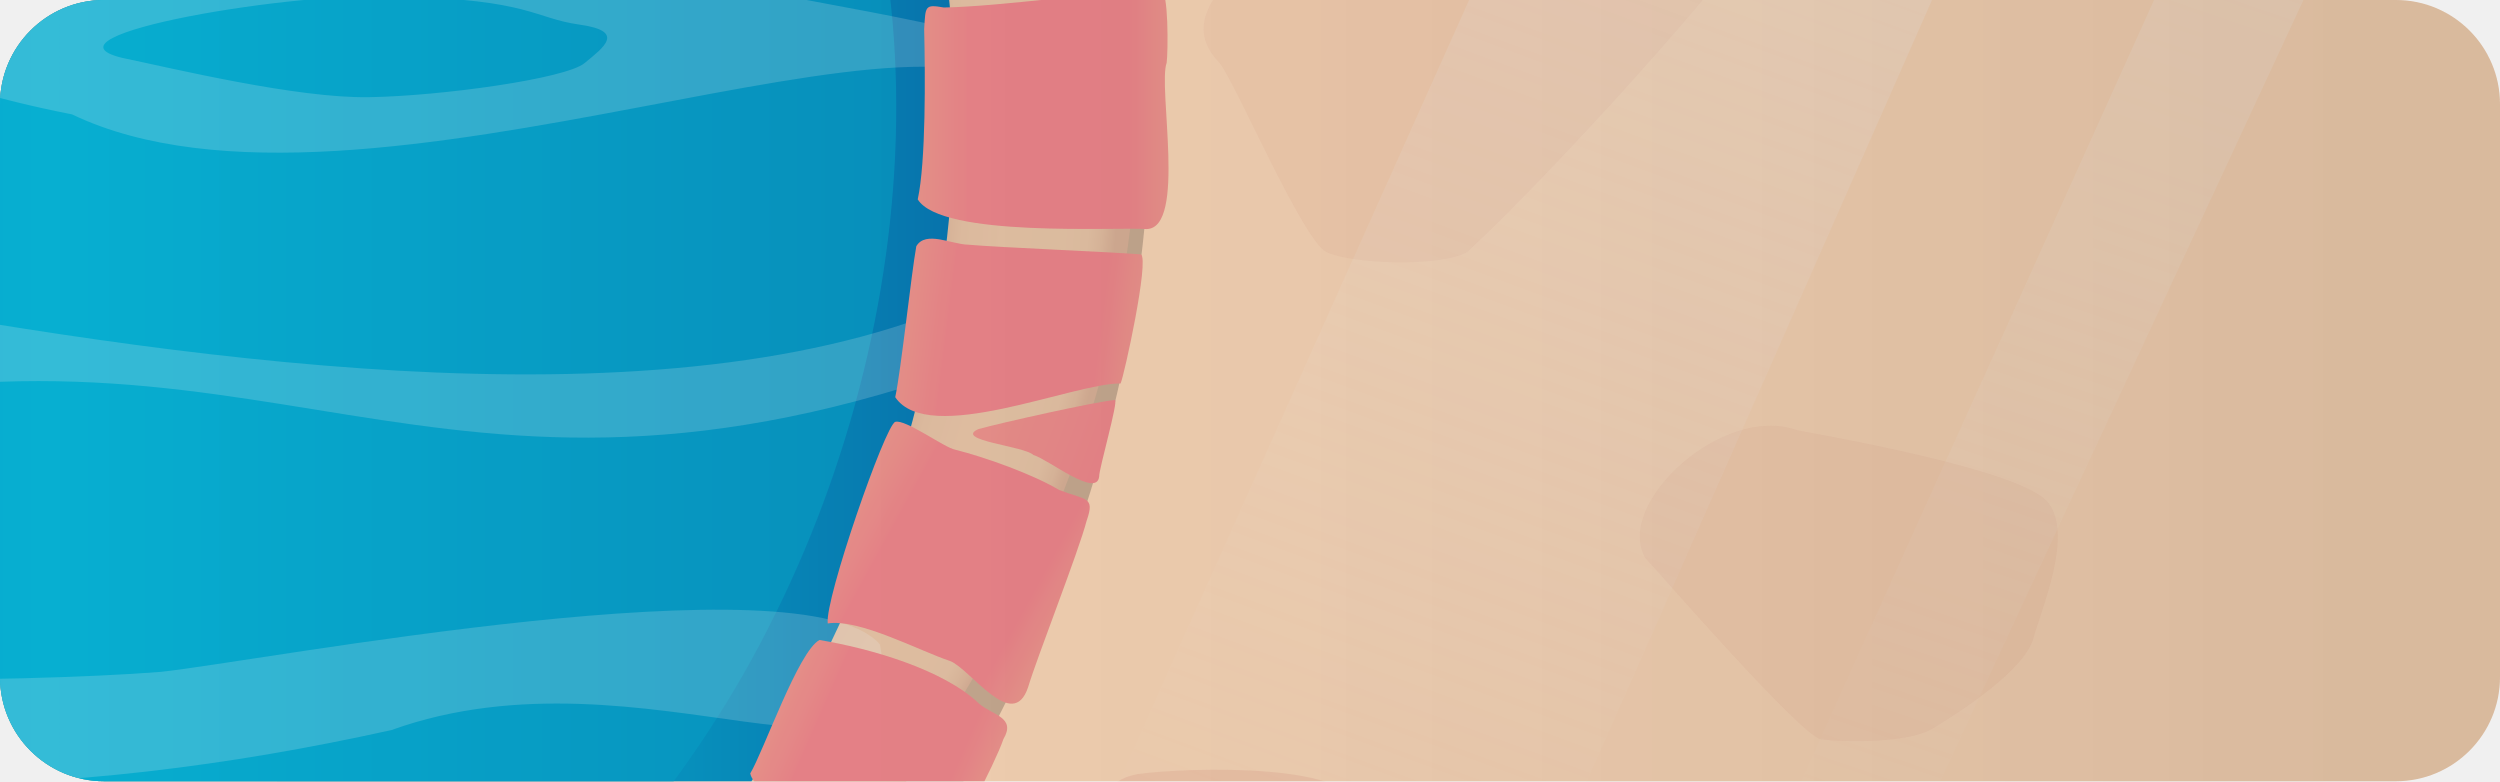
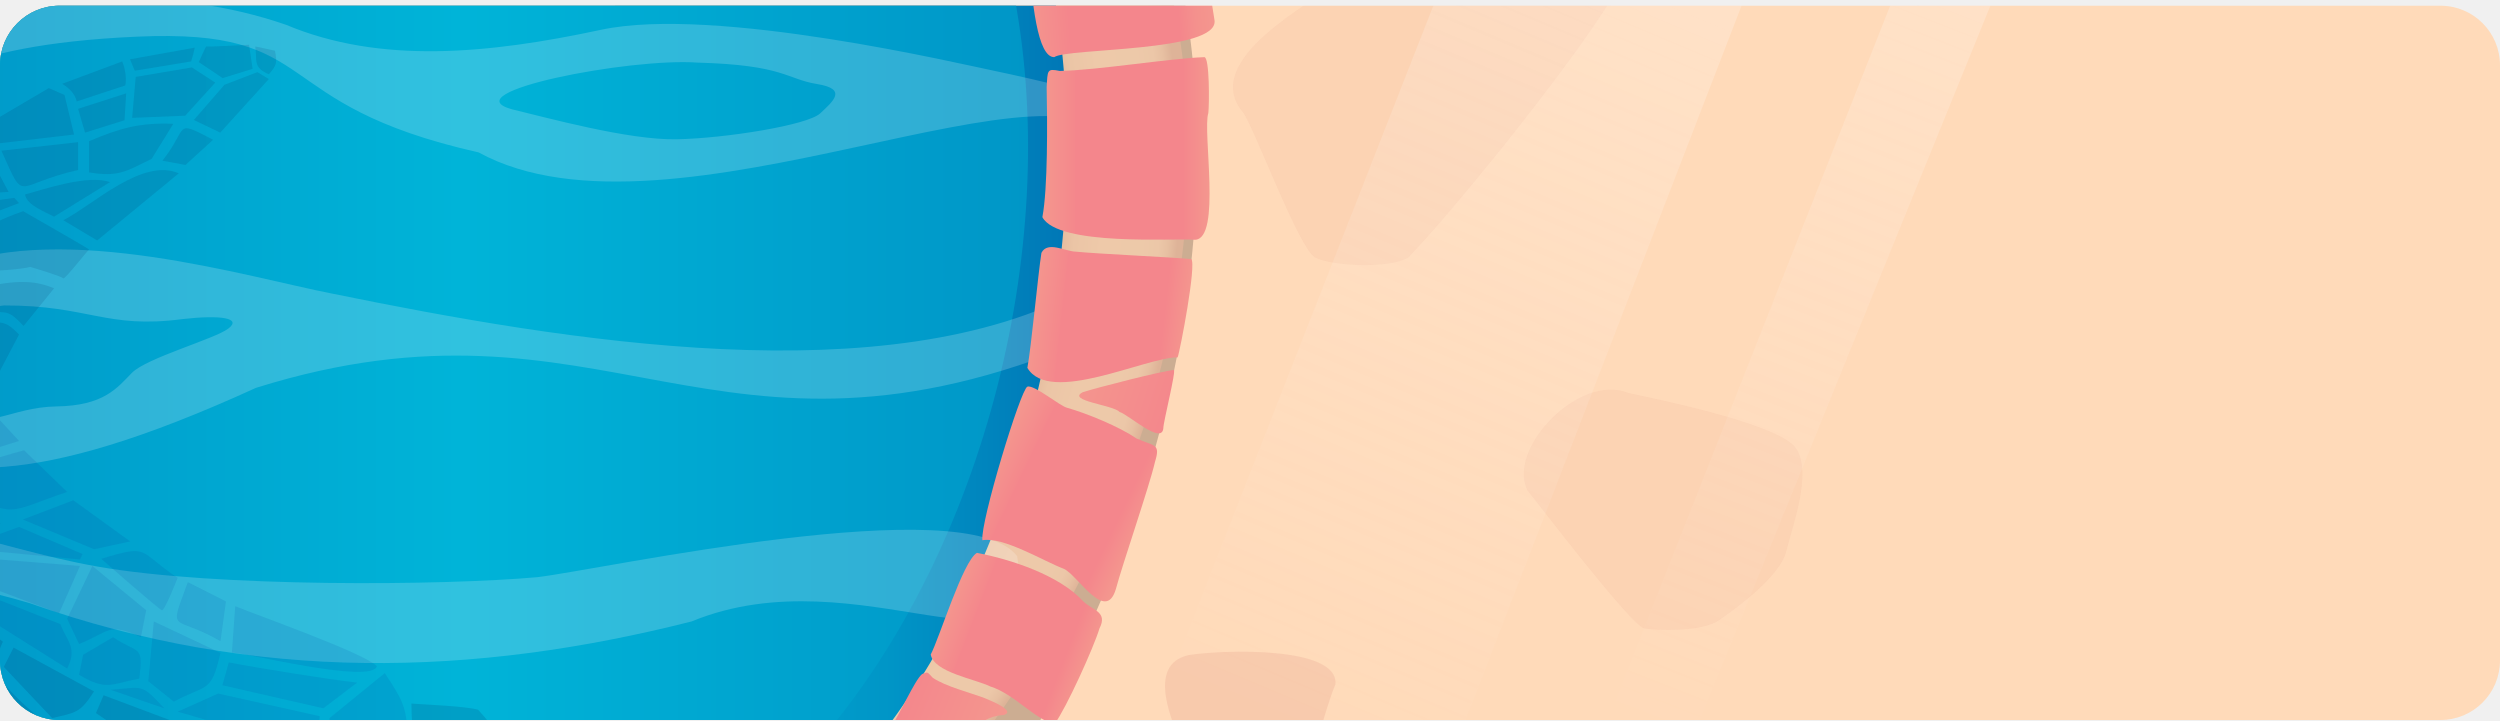
- <svg xmlns="http://www.w3.org/2000/svg" width="240" height="75" viewBox="0 0 240 75" fill="none">
-   <g clip-path="url(#clip0_1_134059)">
-     <g clip-path="url(#clip1_1_134059)">
-       <path d="M-169.212 -10.26H367.874V85.2H-169.212V-10.26Z" fill="#FFDAB9" />
-       <path style="mix-blend-mode:multiply" opacity="0.2" d="M59.714 85.2H26.594V-10.26H84.194C91.908 22.56 83.474 60.33 59.714 85.2Z" fill="url(#paint0_radial_1_134059)" />
+ <svg xmlns="http://www.w3.org/2000/svg" width="420" height="121" viewBox="0 0 420 121" fill="none">
+   <g clip-path="url(#clip0_533_205522)">
+     <g clip-path="url(#clip1_533_205522)">
+       <path d="M-125.081 -2.72H501.519V124.56H-125.081V-2.72Z" fill="#FFDAB9" />
+       <path style="mix-blend-mode:multiply" opacity="0.2" d="M141.999 124.56H103.359V-2.72H170.559C179.559 41.04 169.719 91.4 141.999 124.56Z" fill="url(#paint0_radial_533_205522)" />
      <g style="mix-blend-mode:multiply" opacity="0.26">
-         <path d="M85.462 85.92H-114.972V-10.98H107.988C115.428 21.33 105.074 58.56 85.462 85.92Z" fill="#3A3333" />
+         <path d="M172.039 125.52H-61.801V-3.68H198.319C206.999 39.4 194.919 89.04 172.039 125.52Z" fill="#3A3333" />
      </g>
-       <path d="M78.331 85.92H-169.246V-10.98H106.171C115.428 22.02 102.297 58.68 78.331 85.92Z" fill="url(#paint1_radial_1_134059)" />
-       <path opacity="0.2" d="M107.919 85.2C107.268 83.43 102.708 75.51 109.222 74.31C114.057 73.65 130.788 73.14 130.308 78C129.451 79.65 127.668 85.2 127.668 85.2H107.919Z" fill="#DD8B7A" />
-       <path d="M64.206 85.2H-146.857V-10.26H89.508C96.434 21.54 85.977 61.05 64.206 85.2Z" fill="url(#paint2_linear_1_134059)" />
-       <path d="M55.976 85.2H-169.247V-10.26H83.713C91.325 21.84 79.771 61.08 55.976 85.2Z" fill="url(#paint3_linear_1_134059)" />
+       <path d="M163.719 125.52H-125.121V-3.68H196.199C206.999 40.32 191.679 89.2 163.719 125.52Z" fill="url(#paint1_radial_533_205522)" />
+       <path opacity="0.2" d="M198.239 124.56C197.479 122.2 192.159 111.64 199.759 110.04C205.399 109.16 224.919 108.48 224.359 114.96C223.359 117.16 221.279 124.56 221.279 124.56H198.239Z" fill="#DD8B7A" />
+       <path d="M147.24 124.56H-99V-2.72H176.76C184.84 39.68 172.64 92.36 147.24 124.56Z" fill="url(#paint2_linear_533_205522)" />
+       <path d="M137.639 124.56H-125.121V-2.72H169.999C178.879 40.08 165.399 92.4 137.639 124.56Z" fill="url(#paint3_linear_533_205522)" />
      <g style="mix-blend-mode:lighten" opacity="0.19">
-         <path d="M-147.543 -9.03C-135.029 -9.03 -123.886 -9.03 -113.84 -4.68C-82.092 2.46 -54.458 -15.21 -20.823 -5.1C-7.246 -0.12 8.251 -1.41 24.571 -4.47C40.891 -7.53 76.514 -0.12 81.417 0.75C86.32 1.62 99.622 4.47 99.622 4.47V10.92C93.04 -4.11 34.754 24.33 6.914 10.98C-24.08 4.89 -15.132 -4.68 -42.32 -3.6C-69.509 -2.52 -71.429 2.91 -86.926 5.64C-132.938 14.01 -130.16 -15.51 -177.2 7.08V-2.73C-177.2 -2.73 -160.058 -9.03 -147.543 -9.03ZM11.714 5.55C16.617 6.57 28.48 9.45 35.44 9.33C42.4 9.21 54.297 7.56 56.114 6.06C57.931 4.56 60.125 3 55.668 2.37C51.211 1.74 50.937 -0.03 38.457 -0.33C28.685 -0.96 2.937 3.42 11.714 5.55Z" fill="#FDFFFF" />
-         <path d="M-172.024 32.61C-161.841 35.22 -123.064 25.53 -112.469 26.67C-108.492 27.09 -86.001 31.14 -69.338 25.41C-52.675 19.68 -26.481 26.67 -14.035 28.8C19.325 34.74 65.782 41.64 94.171 28.17V34.71C40.856 54.24 25.256 26.85 -25.144 40.65C-90.458 66.78 -76.366 33.66 -118.812 34.71C-150.252 35.43 -178.846 52.5 -172.024 32.61ZM-84.561 38.97C-82.058 41.91 -79.384 41.49 -71.601 43.92C-63.818 46.35 -60.732 43.08 -53.875 42.99C-47.018 42.9 -45.132 40.65 -43.006 38.76C-40.881 36.87 -31.109 34.5 -29.121 33.18C-27.132 31.86 -30.184 31.44 -35.669 31.98C-46.744 33.27 -49.178 30.24 -61.418 30.27C-68.824 30.9 -72.526 36 -76.606 36.21C-82.984 36.51 -87.064 36 -84.561 38.97V38.97Z" fill="#FDFFFF" />
-         <path d="M84.468 61.86C77.165 53.46 25.051 63.48 15.417 64.5C1.702 65.58 -30.903 65.79 -47.875 63.18C-64.846 60.57 -73.349 55.26 -95.84 58.56C-123.612 62.82 -158.103 82.17 -176.926 73.26V82.68C-133.589 84.36 -109.932 54.24 -57.749 67.77C-25.109 77.88 6.365 77.01 37.6 70.08C61.84 61.35 87.862 79.38 84.468 61.86Z" fill="#FDFFFF" />
+         <path d="M-99.801 -1.08C-85.201 -1.08 -72.201 -1.08 -60.48 4.72C-23.441 14.24 8.799 -9.32 48.039 4.16C63.879 10.8 81.959 9.08 100.999 5C120.039 0.92 161.599 10.8 167.319 11.96C173.039 13.12 188.559 16.92 188.559 16.92V25.52C180.879 5.48 112.879 43.4 80.399 25.6C44.239 17.48 54.679 4.72 22.959 6.16C-8.761 7.6 -11.001 14.84 -29.081 18.48C-82.76 29.64 -79.521 -9.72 -134.401 20.4V7.32C-134.401 7.32 -114.401 -1.08 -99.801 -1.08ZM85.999 18.36C91.719 19.72 105.559 23.56 113.679 23.4C121.799 23.24 135.679 21.04 137.799 19.04C139.919 17.04 142.479 14.96 137.279 14.12C132.079 13.28 131.759 10.92 117.199 10.52C105.799 9.68 75.759 15.52 85.999 18.36Z" fill="#FDFFFF" />
+         <path d="M-128.361 54.44C-116.481 57.92 -71.241 45 -58.881 46.52C-54.241 47.08 -28.001 52.48 -8.561 44.84C10.879 37.2 41.439 46.52 55.959 49.36C94.879 57.28 149.079 66.48 182.199 48.52V57.24C119.999 83.28 101.799 46.76 42.999 65.16C-33.201 100 -16.761 55.84 -66.281 57.24C-102.961 58.2 -136.321 80.96 -128.361 54.44ZM-26.321 62.92C-23.401 66.84 -20.281 66.28 -11.201 69.52C-2.121 72.76 1.479 68.4 9.479 68.28C17.479 68.16 19.679 65.16 22.159 62.64C24.639 60.12 36.039 56.96 38.359 55.2C40.679 53.44 37.119 52.88 30.719 53.6C17.799 55.32 14.959 51.28 0.679 51.32C-7.961 52.16 -12.281 58.96 -17.041 59.24C-24.481 59.64 -29.241 58.96 -26.321 62.92V62.92Z" fill="#FDFFFF" />
+         <path d="M170.879 93.44C162.359 82.24 101.559 95.6 90.32 96.96C74.32 98.4 36.279 98.68 16.48 95.2C-3.321 91.72 -13.241 84.64 -39.48 89.04C-71.88 94.72 -112.121 120.52 -134.08 108.64V121.2C-83.52 123.44 -55.92 83.28 4.959 101.32C43.039 114.8 79.76 113.64 116.199 104.4C144.479 92.76 174.839 116.8 170.879 93.44Z" fill="#FDFFFF" />
      </g>
      <g style="mix-blend-mode:multiply" opacity="0.15">
- </g>
-       <path d="M111.417 -1.02C106.137 -0.84 96.057 0.63 90.605 0.72C88.754 0.39 88.857 0.6 88.72 2.79C88.823 7.17 88.891 15.54 88.103 19.14C90.365 22.83 107.131 21.78 110.08 21.99C113.92 21.9 111.142 8.31 112 6.03C112.137 5.04 112.205 -1.05 111.417 -1.02Z" fill="url(#paint4_linear_1_134059)" />
-       <path d="M109.531 24.42C106.514 24.18 95.988 23.76 92.937 23.49C91.36 23.46 88.857 22.11 87.965 23.64C87.485 26.28 86.491 35.61 85.942 38.13C89.131 42.87 102.982 36.78 107.577 36.81C107.92 36.09 110.354 24.93 109.531 24.42Z" fill="url(#paint5_linear_1_134059)" />
-       <path d="M107.028 38.4C105.348 38.52 96.091 40.59 93.931 41.19C91.497 42.27 98.32 42.81 99.211 43.68C100.651 44.1 105.28 47.85 105.52 45.75C105.485 45.06 107.405 38.43 107.028 38.4Z" fill="url(#paint6_linear_1_134059)" />
-       <path d="M104.32 49.98C105.142 47.64 104.251 48.03 101.68 47.04C99.177 45.54 94.582 43.89 91.703 43.17C90.674 42.99 86.903 40.2 85.942 40.5C84.983 40.8 79.154 57.57 79.463 59.85C82.48 59.37 88.274 62.49 91.188 63.45C93.142 64.17 97.222 70.41 98.697 65.97C99.623 62.91 103.531 53.01 104.32 49.98Z" fill="url(#paint7_linear_1_134059)" />
-       <path d="M96.331 70.95C97.565 68.85 95.302 68.67 94 67.56C90.571 64.26 83.542 62.25 78.674 61.44C76.651 62.49 73.291 72.15 72.022 74.25C72.502 76.5 78.331 77.31 80.594 78.27C84.091 79.23 86.902 82.38 89.851 83.01C91.531 81.03 95.508 73.35 96.331 70.95Z" fill="url(#paint8_linear_1_134059)" />
-       <path opacity="0.1" d="M130.068 -10.26C127.736 -8.1 110.388 -0.72 117.074 6.03C118.754 8.22 125.062 23.1 127.359 24.21C129.656 25.32 138.159 25.68 140.834 24.21C148.514 17.13 166.479 -2.43 171.314 -10.26H130.068Z" fill="#DD8B7A" />
-       <path opacity="0.1" d="M185.542 69.93C188.422 68.19 194.354 64.32 195.211 61.26C196.068 58.2 198.982 51.48 196.685 48.33C194.388 45.18 176.011 41.97 172.548 41.31C165.382 38.7 154.891 48.39 157.977 53.61C159.554 55.26 172.96 70.74 174.845 70.98C176.731 71.22 183.074 71.43 185.542 69.93Z" fill="#DD8B7A" />
-       <path style="mix-blend-mode:lighten" opacity="0.2" d="M102.846 85.2L145.634 -10.26H190L147.863 85.2H102.846Z" fill="url(#paint9_linear_1_134059)" />
-       <path style="mix-blend-mode:lighten" opacity="0.2" d="M168.297 85.2L211.429 -10.26H225.897L181.531 85.2H168.297Z" fill="url(#paint10_linear_1_134059)" />
+         <path d="M-1.68 65.48C-5.64 58.2 -7.72 60.72 -2.64 54.2C0.4 54.12 0.96 53.88 3.2 56.2L-1.68 65.48Z" fill="#155784" />
+         <path d="M3.96 54.76C1.64 52.32 1.36 52.32 -1.84 52.48L-0.04 47.72C3.2 47.2 6 47.12 9.08 48.44L3.96 54.76Z" fill="#155784" />
+         <path d="M-5.6 34.36C-6 34.4 -8.28 35.92 -8.28 35.92C-3.32 37.16 -1.2 35.72 3.2 34.12L2.4 33.24L-5.6 34.36Z" fill="#155784" />
+         <path d="M-5.96 45.44C-2.36 38.6 -3.88 38.28 3.88 35.48C3.88 35.48 15.12 41.88 14.96 41.92C14.8 41.96 10.8 47.12 10.6 46.76C10.4 46.4 5.08 44.84 5.08 44.84C2.76 45.44 -3.6 45.68 -5.96 45.44Z" fill="#155784" />
+         <path d="M-11.241 27.52L-7.001 29.64L-5.801 32.68L1.439 32.24L-2.081 25.56L-6.561 23.68L-11.241 27.52Z" fill="#155784" />
+         <path d="M16.32 40.4L10.64 37C15.64 34.4 23.96 26.44 30.04 29.12L16.32 40.4Z" fill="#155784" />
+         <path d="M31.16 27.72L27.28 27C31.8 21.32 29.04 19.96 35.8 23.48L31.16 27.72Z" fill="#155784" />
+         <path d="M25.48 26.68L29.12 20.8C23.48 20.56 20.04 21.56 14.96 23.72V28.96C19.92 29.8 21.24 28.76 25.48 26.68Z" fill="#155784" />
+         <path d="M18.479 30.6C14.879 29.28 7.599 31.72 4.199 32.68C4.519 34.52 7.719 35.64 9.079 36.4L18.479 30.6Z" fill="#155784" />
+         <path d="M13.12 28.56V23.88L0.24 25.32C4.36 34.48 2.2 31 13.12 28.56Z" fill="#155784" />
+         <path d="M37 22.28L32.56 20.16L37.72 14.24L43.24 12.12L45.16 13.28L37 22.28Z" fill="#155784" />
+         <path d="M45.16 12.48C42.44 11.28 43.24 10.24 42.88 7.8L46.2 8.52C46.56 10.52 46.52 10.96 45.16 12.48Z" fill="#155784" />
+         <path d="M42.439 11.56L41.839 7.52C41.839 7.52 34.759 7.92 34.679 7.8C34.599 7.68 33.399 10.44 33.399 10.44L37.399 13.12L42.439 11.56Z" fill="#155784" />
+         <path d="M31.12 19.44L36.16 13.88L32.24 11.32L22.8 12.92L22.2 19.8L31.12 19.44Z" fill="#155784" />
+         <path d="M32.72 8C32.565 8.784 32.365 9.559 32.12 10.32L22.64 11.88L21.84 9.96L32.72 8Z" fill="#155784" />
+         <path d="M-4.641 22.36L-0.881 24.16L12.439 22.6L10.839 15.96L8.199 14.8L-4.641 22.36Z" fill="#155784" />
+         <path d="M20.92 20.2L14.28 22.28L13.12 18.28L21.2 15.68L20.92 20.2Z" fill="#155784" />
+         <path d="M21.04 14.36C21.32 13.28 21 11.32 20.52 10.32L10.44 14.08C11.56 14.76 12.6 15.72 12.88 17.04L21.04 14.36Z" fill="#155784" />
+         <path d="M-7.641 101.6L-12.841 107.12C-11.841 111 -12.761 112.52 -8.841 114.8L-1.041 111.36L0.479 107.8L-7.641 101.6Z" fill="#0E3772" />
+         <path d="M-0.36 113.72C-8.44 117.32 -7.2 116.32 -10.76 124.32C-6.84 126.6 1.6 130.76 6 131.8C9.64 118.88 8.04 123.72 -0.36 113.72Z" fill="#0E3772" />
+         <path d="M2.28 108.8L0.64 112.04L8.76 120.64C12.76 119.68 13.44 119.84 15.8 116.16L2.28 108.8Z" fill="#0E3772" />
+         <path d="M17.4 116.8L16.12 119.8L25.32 126.04C25.96 130.92 26.04 129.16 30.16 129L34.24 123.12L17.4 116.8Z" fill="#0E3772" />
+         <path d="M68.479 125.4C68.439 119.16 68.079 118.24 64.639 113.08L55.359 120.64L55.159 125.4C55.439 125.12 69.199 126.8 68.479 125.4Z" fill="#2B7AC9" />
+         <path d="M53.32 125.2L53.72 120.32L36.64 116.52L29.84 119.56C35.04 121.12 48.04 124.84 53.32 125.2Z" fill="#2B7AC9" />
+         <path d="M54.32 119L60 114.68C54.6 114.04 43.76 112.32 38.44 111.28L37.36 115.12L54.32 119Z" fill="#2B7AC9" />
+         <path d="M63.32 111.92C62.48 115.04 40.88 109.56 38.96 109.64L39.52 101.84C42.64 103.16 61.2 109.68 63.32 111.92Z" fill="#2B7AC9" />
+         <path d="M-1.04 69.48C-1.16 69.72 -7.04 71.96 -7.04 71.96L-5.2 76.72L3.2 74.08L-1.04 69.48Z" fill="#2B7AC9" />
+         <path d="M4.04 75.64C3.48 75.76 -5.6 78.44 -5.6 78.44L-7.44 82.08C2.92 87.08 0.72 86.24 11.28 82.64L4.04 75.64Z" fill="#2B7AC9" />
+         <path d="M0.12 87.96L-7.28 84.48L-9.92 85.72L-6.72 91.64L0.12 87.96Z" fill="#2B7AC9" />
+         <path d="M12.32 84.04L3.84 87.28L15.8 92.28L21.88 90.96L12.32 84.04Z" fill="#2B7AC9" />
+         <path d="M37.96 101.04L37.04 107.72C29.04 103.08 28.24 106.84 31.56 97.8L37.96 101.04Z" fill="#2B7AC9" />
+         <path d="M29.84 97.08C29.84 97.08 27.68 102.64 27.2 102.52C26.72 102.4 17 93.88 17 93.88C25.32 91.32 23.12 92.64 29.84 97.08Z" fill="#2B7AC9" />
+         <path d="M37.04 109.68C35.44 116.56 34.88 114.84 29.2 117.88L24.92 114.44L25.84 104.4L37.04 109.68Z" fill="#2B7AC9" />
+         <path d="M27.599 119C23.599 114.72 24.16 115.48 18.559 115.88L27.599 119Z" fill="#2B7AC9" />
+         <path d="M23.4 114C24.16 108.2 23.24 109.92 19 107.04L13.96 110L13.28 113.36C17.88 116.12 18.64 114.92 23.4 114Z" fill="#2B7AC9" />
+         <path d="M23.679 107.04L24.559 102.52L15.519 95.08L11.279 103.96L13.279 108.2C18.399 106.16 18.119 104.48 23.679 107.04Z" fill="#2B7AC9" />
+         <path d="M11.279 112.32C13.039 108.88 11.319 107.8 10.119 104.84L-1.561 100.24L-3.201 103.2L11.279 112.32Z" fill="#2B7AC9" />
+         <path d="M9.919 103.04L13.439 95.08L-0.081 94L-0.961 98.96L9.919 103.04Z" fill="#2B7AC9" />
+         <path d="M13.44 94L13.88 93.08L3.2 88.52L-1.6 90.28L-0.08 92.72L13.44 94Z" fill="#2B7AC9" />
+         <path d="M69.44 123.92C69.236 122.02 69.129 120.111 69.12 118.2C71.28 118.36 78.36 118.64 80.32 119.24C81.92 121.08 82.84 121.6 82.48 124.28L69.44 123.92Z" fill="#0E3772" />
+       </g>
+       <path d="M172.879 -28.76C210.119 -29.44 198.239 -30.88 204.039 3.4C204.799 8.8 179.199 8.04 177.119 9.6C171.559 9.72 172.879 -26.8 171.719 -28.76H172.879Z" fill="url(#paint4_linear_533_205522)" />
+       <path d="M202.319 9.6C196.159 9.84 184.399 11.8 178.039 11.92C175.879 11.48 175.999 11.76 175.839 14.68C175.959 20.52 176.039 31.68 175.119 36.48C177.759 41.4 197.319 40 200.759 40.28C205.239 40.16 201.999 22.04 202.999 19C203.159 17.68 203.239 9.56 202.319 9.6Z" fill="url(#paint5_linear_533_205522)" />
+       <path d="M200.119 43.52C196.599 43.2 184.319 42.64 180.759 42.28C178.919 42.24 175.999 40.44 174.959 42.48C174.399 46 173.239 58.44 172.599 61.8C176.319 68.12 192.479 60 197.839 60.04C198.239 59.08 201.079 44.2 200.119 43.52Z" fill="url(#paint6_linear_533_205522)" />
+       <path d="M197.199 62.16C195.239 62.32 184.439 65.08 181.919 65.88C179.079 67.32 187.039 68.04 188.079 69.2C189.759 69.76 195.159 74.76 195.439 71.96C195.399 71.04 197.639 62.2 197.199 62.16Z" fill="url(#paint7_linear_533_205522)" />
+       <path d="M194.039 77.6C194.999 74.48 193.959 75 190.959 73.68C188.039 71.68 182.679 69.48 179.319 68.52C178.119 68.28 173.719 64.56 172.599 64.96C171.479 65.36 164.679 87.72 165.039 90.76C168.559 90.12 175.319 94.28 178.719 95.56C180.999 96.52 185.759 104.84 187.479 98.92C188.559 94.84 193.119 81.64 194.039 77.6Z" fill="url(#paint8_linear_533_205522)" />
+       <path d="M184.719 105.56C186.159 102.76 183.519 102.52 181.999 101.04C177.999 96.64 169.799 93.96 164.119 92.88C161.759 94.28 157.839 107.16 156.359 109.96C156.919 112.96 163.719 114.04 166.359 115.32C170.439 116.6 173.719 120.8 177.159 121.64C179.119 119 183.759 108.76 184.719 105.56Z" fill="url(#paint9_linear_533_205522)" />
+       <path d="M154.919 113.24C155.919 112.92 155.639 112.72 156.719 113.88C159.039 115.4 162.679 116.24 165.519 117.32C166.999 117.92 170.639 119.52 168.639 120.12C163.159 120.44 163.279 125.52 157.239 122.92C154.879 122.28 151.479 123.48 149.959 121.64C150.999 120.32 153.719 114.16 154.919 113.24Z" fill="url(#paint10_linear_533_205522)" />
+       <path d="M176.239 124.2C176.719 122.96 175.759 122.56 174.599 122.2C173.439 121.84 172.799 121.08 171.799 120.96C170.799 120.84 169.239 121.92 167.919 121.84C166.599 121.76 163.559 123.68 164.239 124.92C164.919 126.16 164.199 125.44 166.119 126.16C174.359 130 171.079 133.28 176.239 124.2Z" fill="url(#paint11_linear_533_205522)" />
+       <path opacity="0.1" d="M224.079 -2.72C221.359 0.16 201.119 10 208.919 19C210.879 21.92 218.239 41.76 220.919 43.24C223.599 44.72 233.519 45.2 236.639 43.24C245.599 33.8 266.559 7.72 272.199 -2.72H224.079Z" fill="#DD8B7A" />
+       <path opacity="0.1" d="M288.799 104.2C292.159 101.88 299.079 96.72 300.079 92.64C301.079 88.56 304.479 79.6 301.799 75.4C299.119 71.2 277.679 66.92 273.639 66.04C265.279 62.56 253.039 75.48 256.639 82.44C258.479 84.64 274.119 105.28 276.319 105.6C278.519 105.92 285.919 106.2 288.799 104.2Z" fill="#DD8B7A" />
+       <path style="mix-blend-mode:lighten" opacity="0.2" d="M192.32 124.56L242.24 -2.72H294L244.84 124.56H192.32Z" fill="url(#paint12_linear_533_205522)" />
+       <path style="mix-blend-mode:lighten" opacity="0.2" d="M268.68 124.56L319 -2.72H335.88L284.12 124.56H268.68Z" fill="url(#paint13_linear_533_205522)" />
    </g>
-     <rect opacity="0.2" width="420" height="120" rx="10" transform="matrix(-1 0 0 1 240 -7)" fill="url(#paint11_linear_1_134059)" />
  </g>
  <defs>
-     <radialGradient id="paint0_radial_1_134059" cx="0" cy="0" r="1" gradientUnits="userSpaceOnUse" gradientTransform="translate(-78.5882 10.6141) rotate(180) scale(163.214 142.812)">
+     <radialGradient id="paint0_radial_533_205522" cx="0" cy="0" r="1" gradientUnits="userSpaceOnUse" gradientTransform="translate(-19.353 25.1122) rotate(180) scale(190.416)">
      <stop stop-color="#1D1D1B" stop-opacity="0" />
      <stop offset="0.56" stop-color="#1D1D1B" />
      <stop offset="0.71" stop-color="#1F1D1B" />
      <stop offset="0.76" stop-color="#261C1C" />
      <stop offset="0.79" stop-color="#311B1D" />
      <stop offset="0.82" stop-color="#421A1E" />
      <stop offset="0.85" stop-color="#581721" />
      <stop offset="0.86" stop-color="#681622" />
      <stop offset="0.92" stop-color="#681622" stop-opacity="0.98" />
      <stop offset="0.95" stop-color="#691620" stop-opacity="0.92" />
      <stop offset="0.96" stop-color="#6B161E" stop-opacity="0.8" />
      <stop offset="0.97" stop-color="#6E161A" stop-opacity="0.64" />
      <stop offset="0.99" stop-color="#751610" stop-opacity="0.17" />
      <stop offset="1" stop-color="#78160C" stop-opacity="0" />
    </radialGradient>
-     <radialGradient id="paint1_radial_1_134059" cx="0" cy="0" r="1" gradientUnits="userSpaceOnUse" gradientTransform="translate(-26.9592 13.7894) rotate(1.22259) scale(134.794 114.15)">
+     <radialGradient id="paint1_radial_533_205522" cx="0" cy="0" r="1" gradientUnits="userSpaceOnUse" gradientTransform="translate(40.8807 29.3459) rotate(1.39718) scale(157.27 152.19)">
      <stop stop-color="#F4868C" />
      <stop offset="0.11" stop-color="#EE928F" />
      <stop offset="0.35" stop-color="#E5A494" />
      <stop offset="0.59" stop-color="#E0AF97" />
      <stop offset="0.86" stop-color="#DEB398" />
      <stop offset="0.87" stop-color="#E2B89C" />
      <stop offset="0.89" stop-color="#EBC5A6" />
      <stop offset="0.92" stop-color="#EEC9A9" />
      <stop offset="0.96" stop-color="#EDC9A9" />
      <stop offset="0.98" stop-color="#ECC7A8" />
      <stop offset="0.99" stop-color="#E7C0A2" />
      <stop offset="1" stop-color="#DEB398" />
    </radialGradient>
-     <linearGradient id="paint2_linear_1_134059" x1="91.638" y1="37.476" x2="-146.854" y2="37.476" gradientUnits="userSpaceOnUse">
+     <linearGradient id="paint2_linear_533_205522" x1="179.244" y1="60.928" x2="-98.996" y2="60.928" gradientUnits="userSpaceOnUse">
      <stop stop-color="#0077B6" />
      <stop offset="0.11" stop-color="#0096C7" />
      <stop offset="0.32" stop-color="#00B4D8" />
    </linearGradient>
-     <linearGradient id="paint3_linear_1_134059" x1="86.045" y1="37.476" x2="-169.236" y2="37.476" gradientUnits="userSpaceOnUse">
+     <linearGradient id="paint3_linear_533_205522" x1="172.719" y1="60.928" x2="-125.109" y2="60.928" gradientUnits="userSpaceOnUse">
      <stop stop-color="#0096C7" />
      <stop offset="0.32" stop-color="#00B4D8" />
      <stop offset="0.97" stop-color="#0077B6" />
    </linearGradient>
-     <linearGradient id="paint4_linear_1_134059" x1="112.175" y1="10.488" x2="88.116" y2="10.488" gradientUnits="userSpaceOnUse">
+     <linearGradient id="paint4_linear_533_205522" x1="203.387" y1="-11.78" x2="171.203" y2="-9.344" gradientUnits="userSpaceOnUse">
+       <stop stop-color="#F4978E" />
+       <stop offset="0.11" stop-color="#F4918D" />
+       <stop offset="0.2" stop-color="#F4868C" />
+       <stop offset="0.27" stop-color="#F4868C" />
+       <stop offset="0.77" stop-color="#F4868C" />
+       <stop offset="1" stop-color="#F4978E" />
+     </linearGradient>
+     <linearGradient id="paint5_linear_533_205522" x1="203.203" y1="24.944" x2="175.135" y2="24.944" gradientUnits="userSpaceOnUse">
      <stop stop-color="#F4978E" />
      <stop offset="0.16" stop-color="#F4868C" />
      <stop offset="0.23" stop-color="#F4868C" />
      <stop offset="0.8" stop-color="#F4868C" />
      <stop offset="0.81" stop-color="#F4888C" />
      <stop offset="1" stop-color="#F4978E" />
    </linearGradient>
-     <linearGradient id="paint5_linear_1_134059" x1="109.12" y1="33.081" x2="86.492" y2="30.227" gradientUnits="userSpaceOnUse">
+     <linearGradient id="paint6_linear_533_205522" x1="199.639" y1="55.068" x2="173.143" y2="52.144" gradientUnits="userSpaceOnUse">
      <stop stop-color="#F4978E" />
      <stop offset="0.16" stop-color="#F4868C" />
      <stop offset="0.23" stop-color="#F4868C" />
      <stop offset="0.8" stop-color="#F4868C" />
      <stop offset="0.81" stop-color="#F4888C" />
      <stop offset="1" stop-color="#F4978E" />
    </linearGradient>
-     <linearGradient id="paint6_linear_1_134059" x1="107.913" y1="42.981" x2="80.666" y2="32.873" gradientUnits="userSpaceOnUse">
+     <linearGradient id="paint7_linear_533_205522" x1="198.231" y1="68.268" x2="165.515" y2="57.648" gradientUnits="userSpaceOnUse">
      <stop stop-color="#F4868C" />
      <stop offset="0.55" stop-color="#F4978E" />
      <stop offset="1" stop-color="#F4868C" />
    </linearGradient>
-     <linearGradient id="paint7_linear_1_134059" x1="102.437" y1="58.527" x2="82.21" y2="47.445" gradientUnits="userSpaceOnUse">
+     <linearGradient id="paint8_linear_533_205522" x1="191.843" y1="88.996" x2="166.895" y2="77.036" gradientUnits="userSpaceOnUse">
      <stop stop-color="#F4978E" />
      <stop offset="0.16" stop-color="#F4868C" />
      <stop offset="0.23" stop-color="#F4868C" />
      <stop offset="0.8" stop-color="#F4868C" />
      <stop offset="0.81" stop-color="#F4888C" />
      <stop offset="1" stop-color="#F4978E" />
    </linearGradient>
-     <linearGradient id="paint8_linear_1_134059" x1="94.74" y1="75.453" x2="74.891" y2="66.702" gradientUnits="userSpaceOnUse">
+     <linearGradient id="paint9_linear_533_205522" x1="182.863" y1="111.564" x2="158.787" y2="102.276" gradientUnits="userSpaceOnUse">
      <stop stop-color="#F4978E" />
      <stop offset="0.16" stop-color="#F4868C" />
      <stop offset="0.23" stop-color="#F4868C" />
      <stop offset="0.8" stop-color="#F4868C" />
      <stop offset="0.81" stop-color="#F4888C" />
      <stop offset="1" stop-color="#F4978E" />
    </linearGradient>
-     <linearGradient id="paint9_linear_1_134059" x1="170.286" y1="-11.517" x2="133.324" y2="88.951" gradientUnits="userSpaceOnUse">
+     <linearGradient id="paint10_linear_533_205522" x1="151.163" y1="116.78" x2="181.271" y2="129.212" gradientUnits="userSpaceOnUse">
+       <stop stop-color="#F4868C" />
+       <stop offset="0.55" stop-color="#F4978E" />
+       <stop offset="1" stop-color="#F4868C" />
+     </linearGradient>
+     <linearGradient id="paint11_linear_533_205522" x1="175.427" y1="126.872" x2="157.147" y2="119.216" gradientUnits="userSpaceOnUse">
+       <stop stop-color="#F4868C" />
+       <stop offset="0.55" stop-color="#F4978E" />
+       <stop offset="1" stop-color="#F4868C" />
+     </linearGradient>
+     <linearGradient id="paint12_linear_533_205522" x1="271" y1="-4.396" x2="216.66" y2="124.844" gradientUnits="userSpaceOnUse">
      <stop stop-color="white" />
      <stop offset="1" stop-color="#F6F6F6" stop-opacity="0" />
    </linearGradient>
-     <linearGradient id="paint10_linear_1_134059" x1="218.327" y1="-10.134" x2="184.758" y2="88.185" gradientUnits="userSpaceOnUse">
+     <linearGradient id="paint13_linear_533_205522" x1="327.048" y1="-2.552" x2="277.48" y2="124.48" gradientUnits="userSpaceOnUse">
      <stop stop-color="white" />
      <stop offset="1" stop-color="#F6F6F6" stop-opacity="0" />
    </linearGradient>
-     <linearGradient id="paint11_linear_1_134059" x1="10" y1="56.216" x2="414.615" y2="56.216" gradientUnits="userSpaceOnUse">
-       <stop stop-opacity="0.75" />
-       <stop offset="1" stop-color="#C4C4C4" stop-opacity="0" />
-       <stop offset="1" />
-     </linearGradient>
-     <clipPath id="clip0_1_134059">
-       <rect width="240" height="75" rx="10" fill="white" />
+     <clipPath id="clip0_533_205522">
+       <rect x="-0" y="0.96" width="420" height="120" rx="10" fill="white" />
    </clipPath>
-     <clipPath id="clip1_1_134059">
-       <rect width="360" height="90" fill="white" transform="matrix(-1 0 0 1 298 -7.5)" />
+     <clipPath id="clip1_533_205522">
+       <rect width="420" height="120" fill="white" transform="matrix(-1 0 0 1 420 0.960083)" />
    </clipPath>
  </defs>
</svg>
